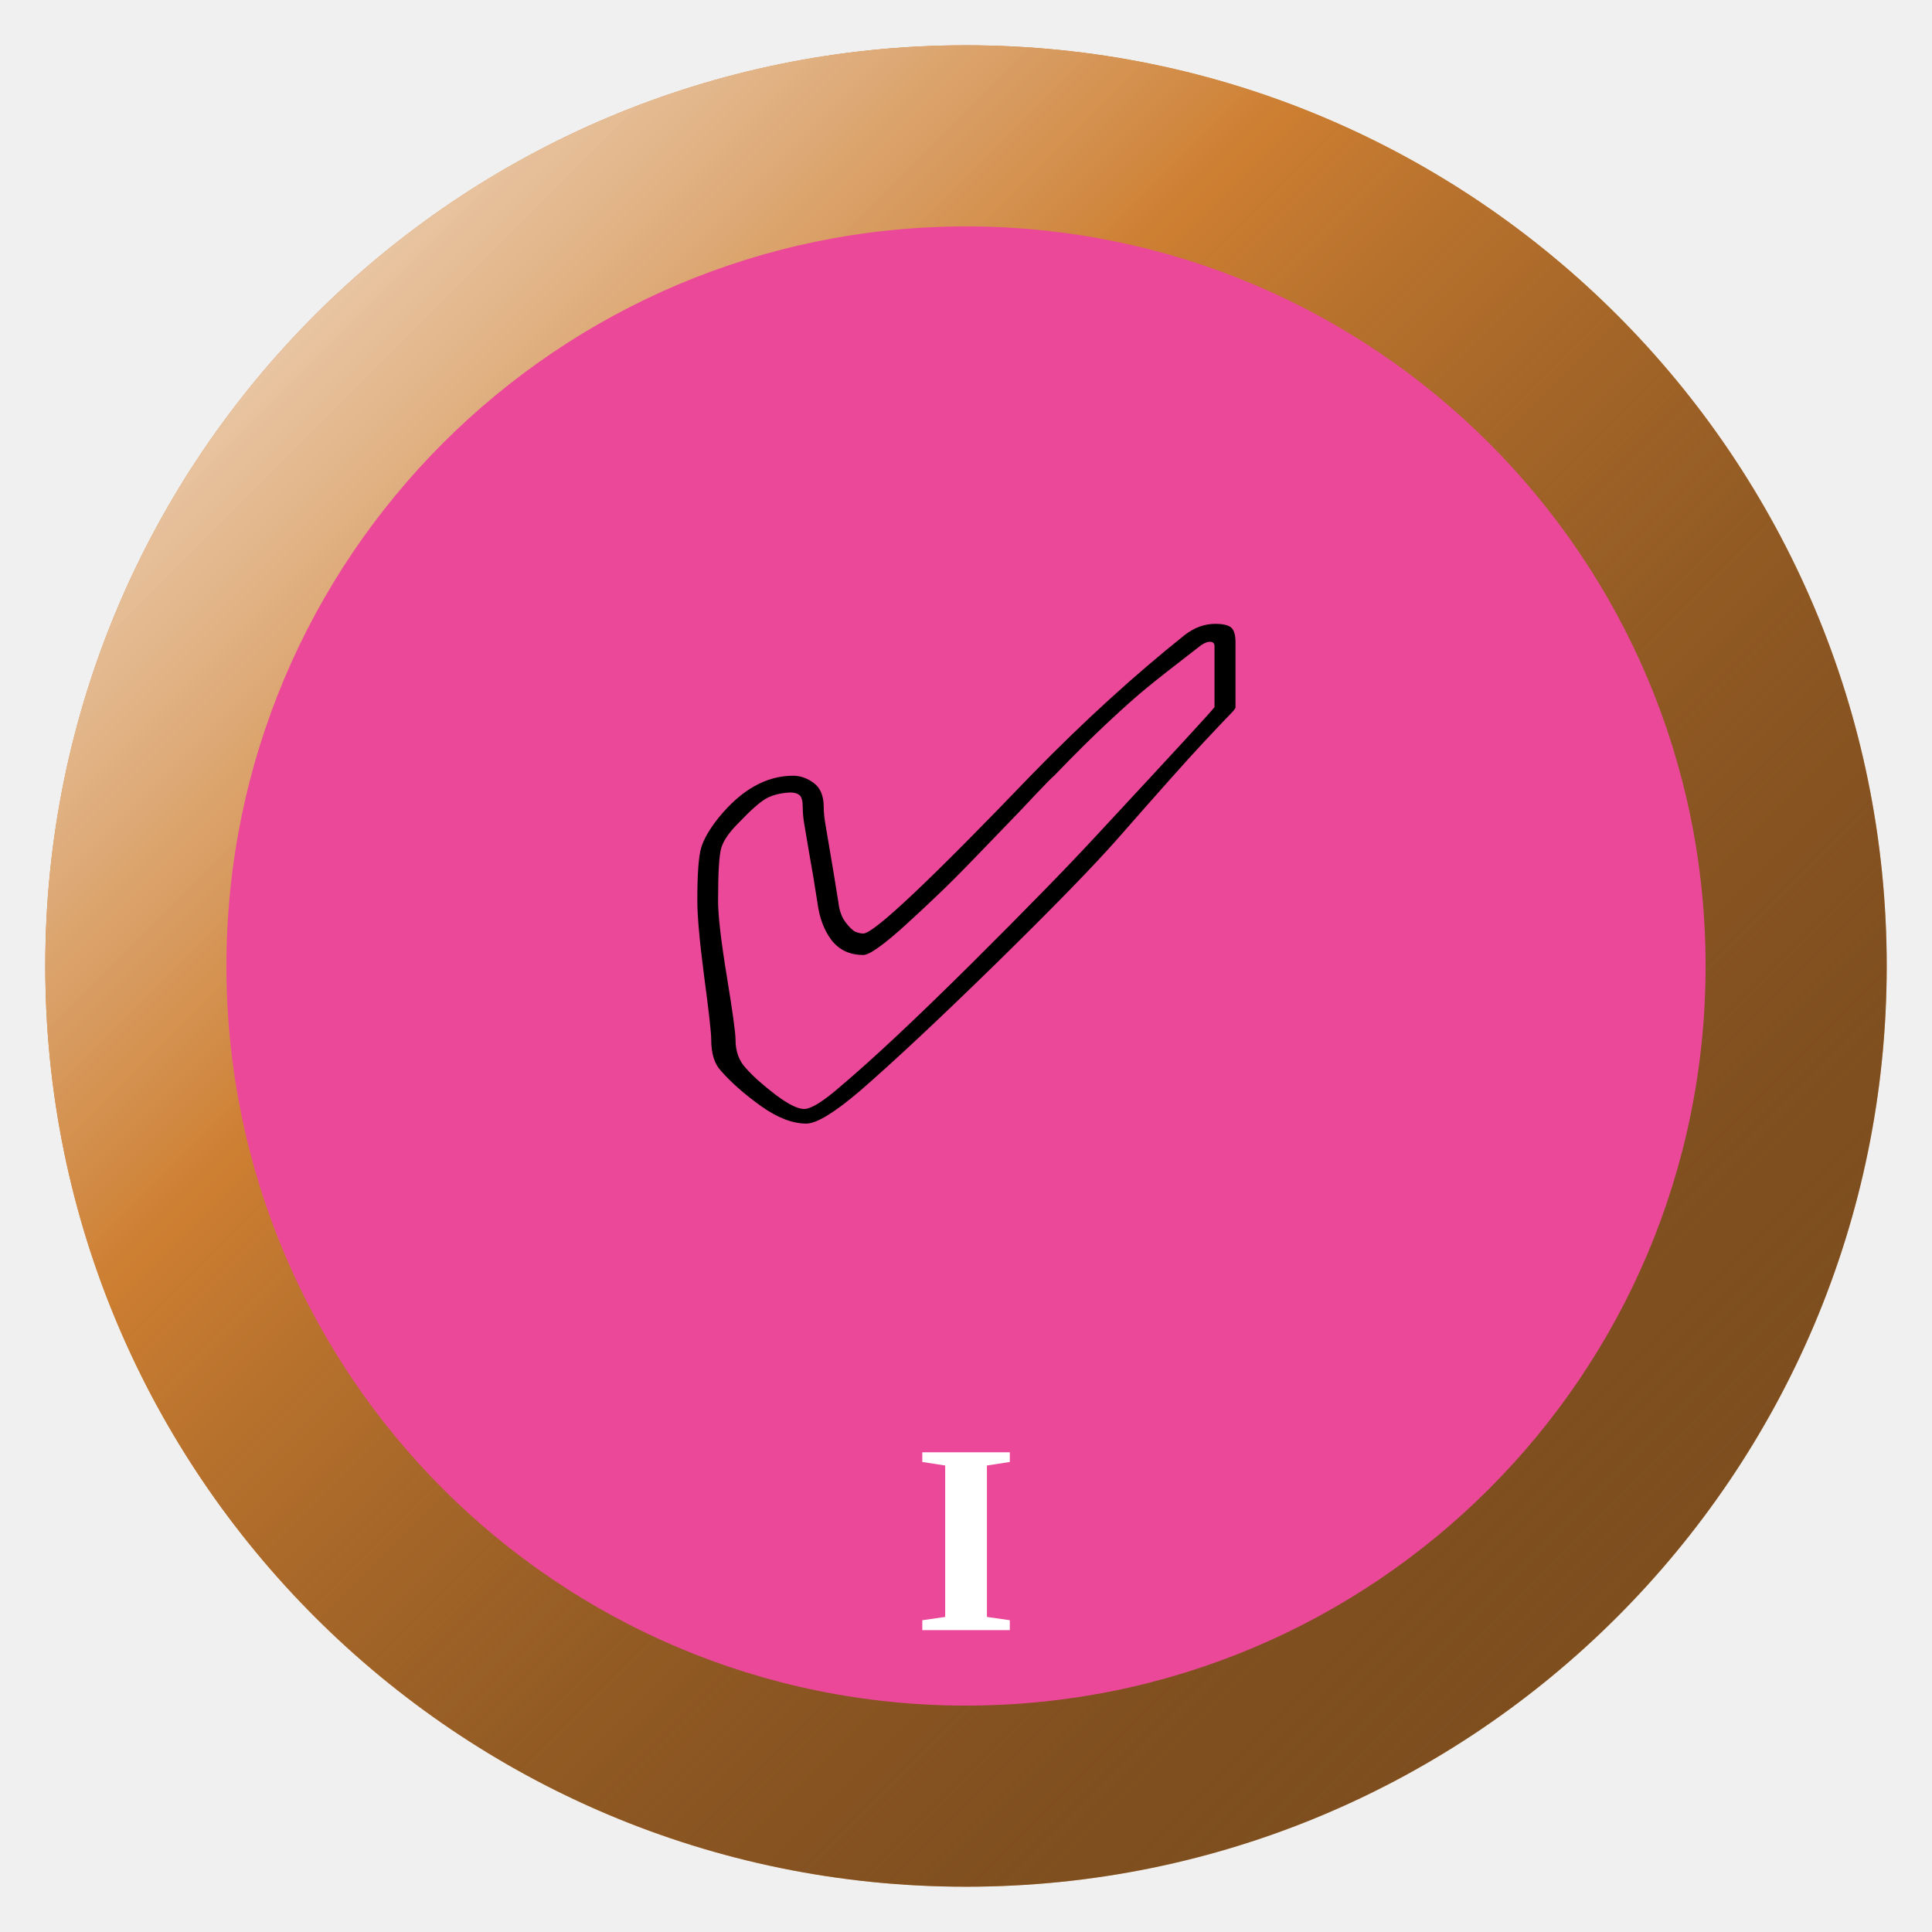
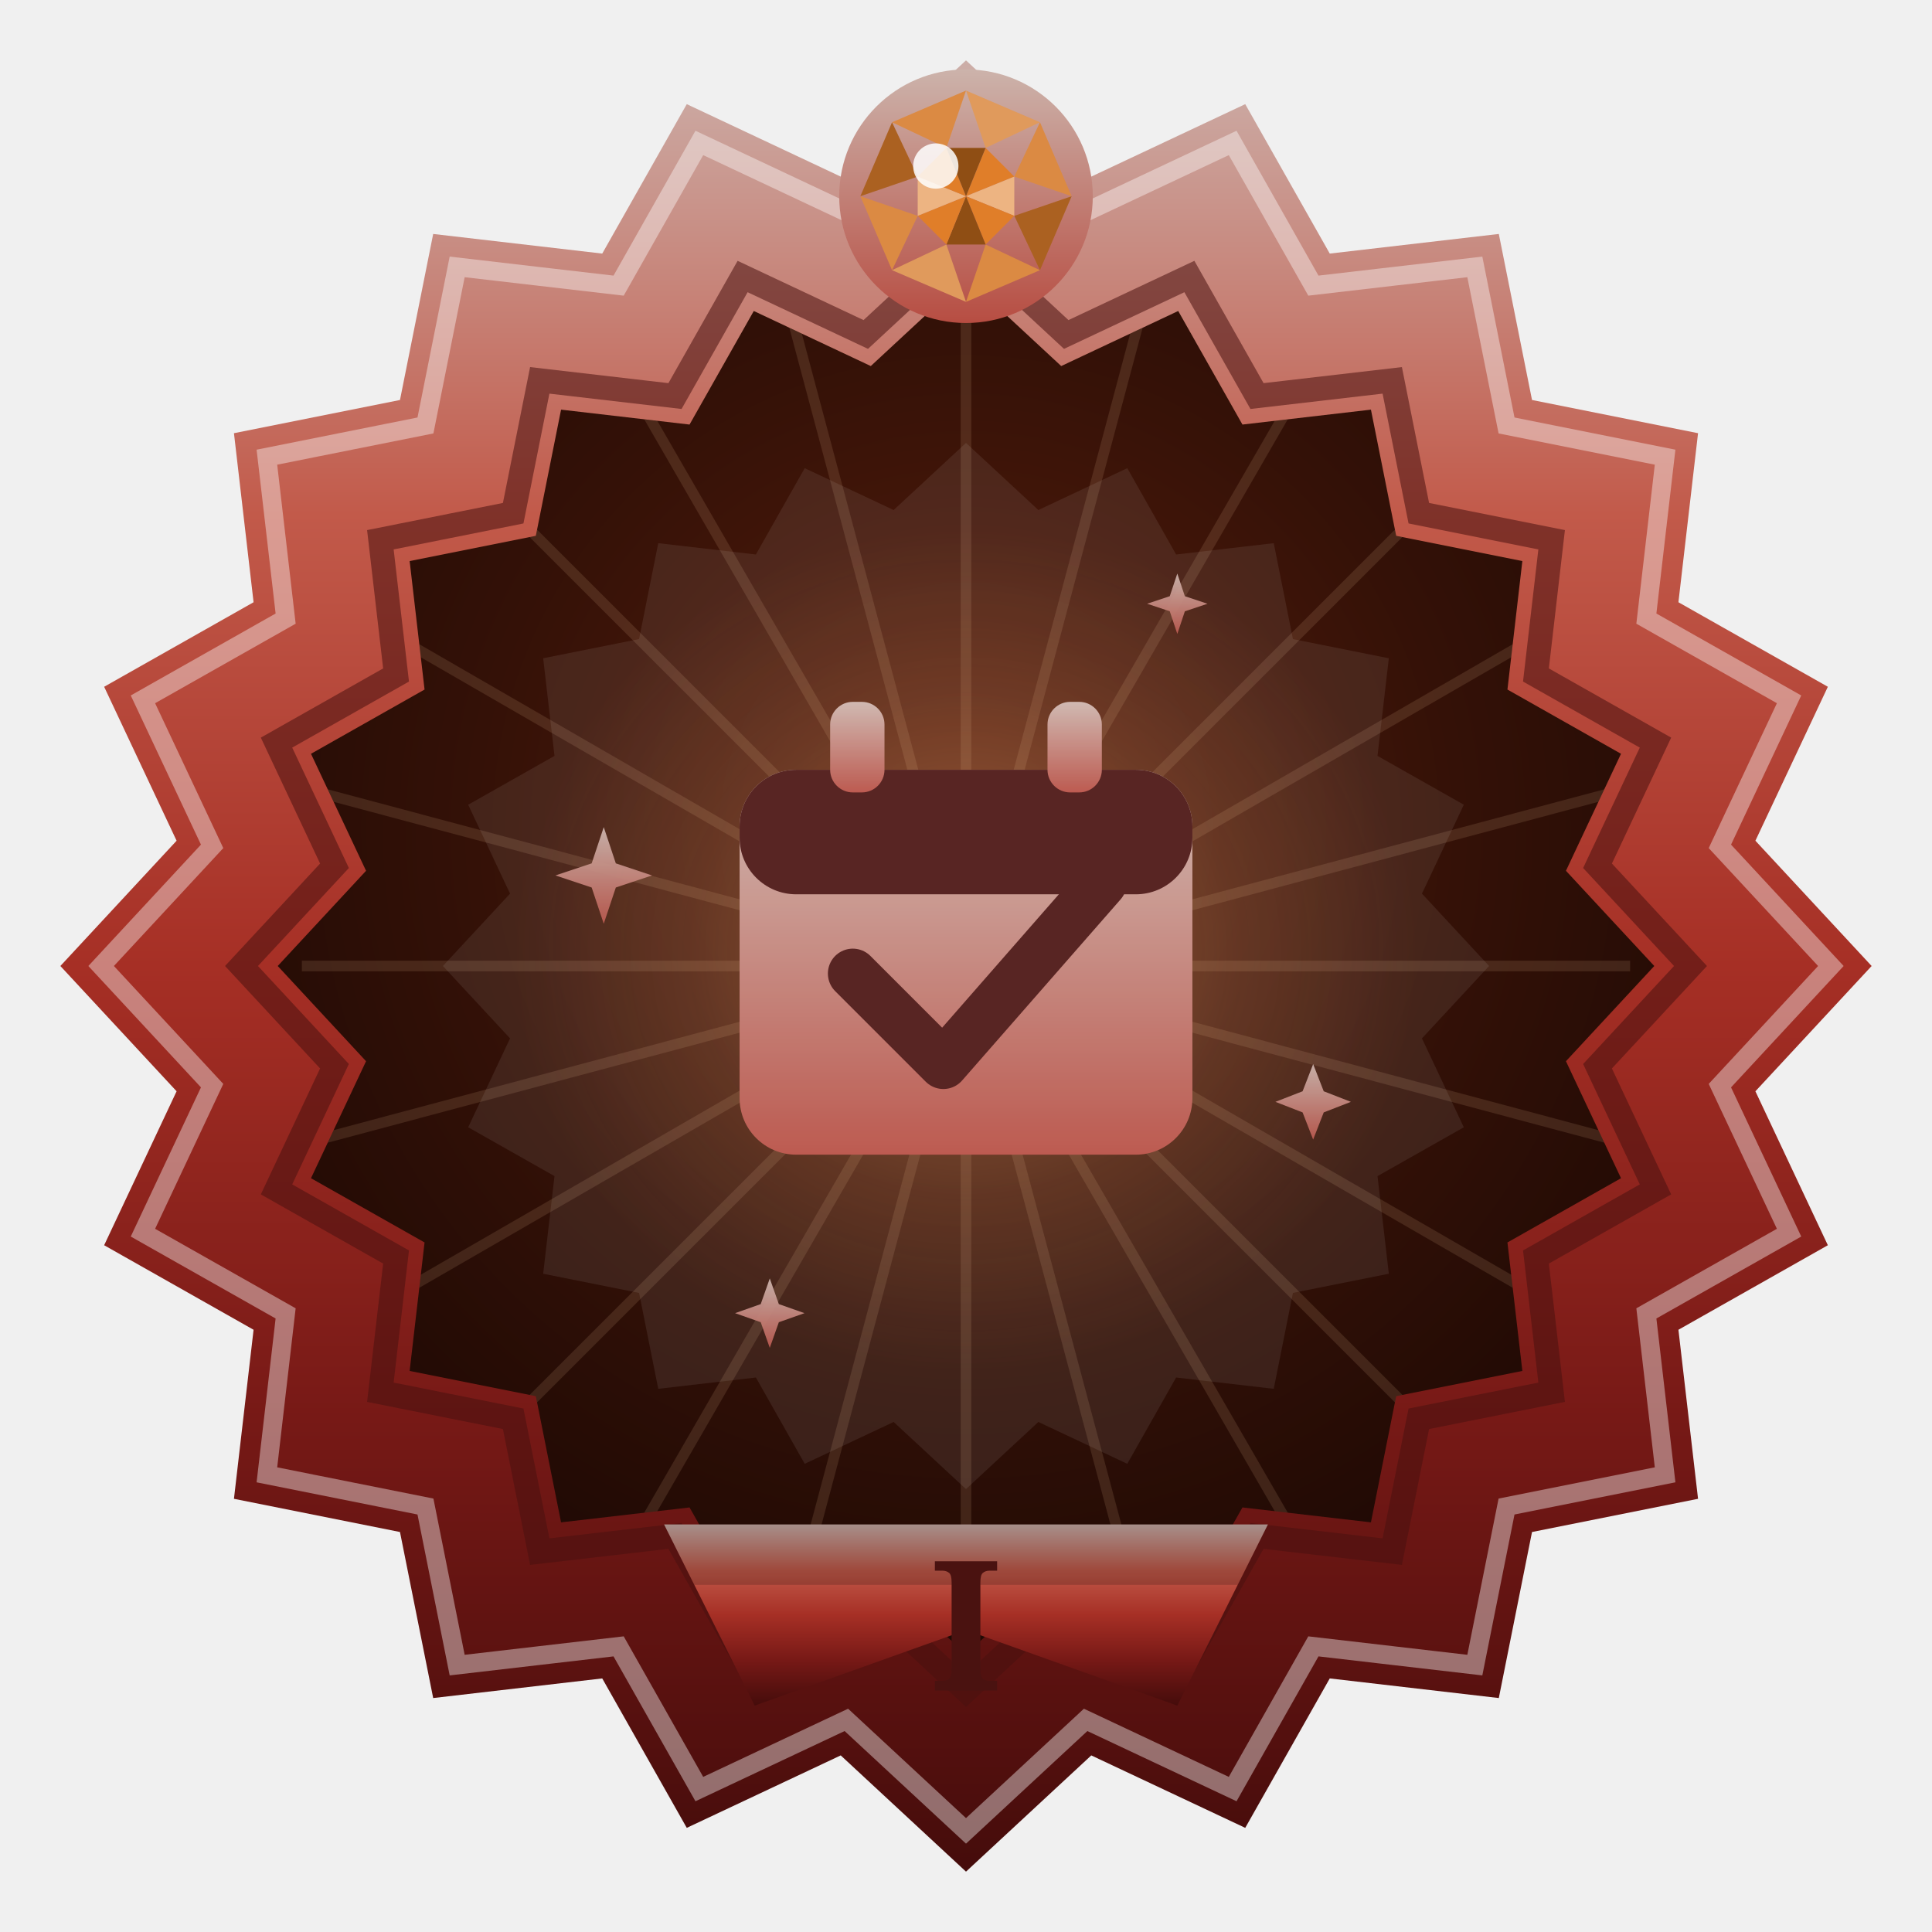
<svg xmlns="http://www.w3.org/2000/svg" viewBox="0 0 128 128">
  <defs>
-     <linearGradient id="metal_consistency_1" x1="0" y1="0" x2="1" y2="1">
-       <stop offset="0" stop-color="#ffffff" stop-opacity="0.85" />
-       <stop offset="0.35" stop-color="#cd7f32" />
-       <stop offset="1" stop-color="#000000" stop-opacity="0.35" />
+     <linearGradient id="ringg" x1="0" y1="0" x2="0" y2="1">
+       <stop offset="0.000" stop-color="#ccaea8" />
+       <stop offset="0.250" stop-color="#c25a4a" />
+       <stop offset="0.500" stop-color="#a62f25" />
+       <stop offset="0.750" stop-color="#771916" />
+       <stop offset="1.000" stop-color="#450c0b" />
    </linearGradient>
+     <linearGradient id="gg" x1="0" y1="0" x2="0" y2="1">
+       <stop offset="0.000" stop-color="#ccb3ab" />
+       <stop offset="1.000" stop-color="#b74d42" />
+     </linearGradient>
+     <radialGradient id="enamel" cx="0.5" cy="0.4" r="0.72">
+       <stop offset="0.000" stop-color="#5a1e0c" />
+       <stop offset="0.500" stop-color="#341107" />
+       <stop offset="1.000" stop-color="#160603" />
+     </radialGradient>
+     <radialGradient id="glow" cx="0.5" cy="0.5" r="0.5">
+       <stop offset="0" stop-color="hsl(28 85% 72%)" stop-opacity=".38" />
+       <stop offset="0.6" stop-color="hsl(28 80% 60%)" stop-opacity=".12" />
+       <stop offset="1" stop-color="hsl(28 80% 60%)" stop-opacity="0" />
+     </radialGradient>
+     <clipPath id="en-consistency-1">
+       <path d="M64.0 4.0L72.3 11.7L82.5 6.9L88.1 16.8L99.3 15.5L101.5 26.5L112.5 28.7L111.2 39.9L121.1 45.5L116.3 55.7L124.0 64.0L116.3 72.3L121.1 82.5L111.2 88.1L112.5 99.3L101.5 101.5L99.3 112.5L88.1 111.2L82.5 121.1L72.3 116.3L64.0 124.0L55.7 116.3L45.5 121.1L39.9 111.2L28.7 112.5L26.5 101.5L15.5 99.3L16.8 88.1L6.9 82.5L11.7 72.3L4.0 64.0L11.7 55.7L6.9 45.5L16.8 39.9L15.5 28.7L26.5 26.5L28.7 15.5L39.9 16.8L45.5 6.9L55.7 11.7Z" transform="translate(64 64) scale(0.76) translate(-64 -64)" />
+     </clipPath>
  </defs>
-   <circle cx="64" cy="64" r="61" fill="#cd7f32" />
-   <circle cx="64" cy="64" r="61" fill="url(#metal_consistency_1)" />
-   <circle cx="64" cy="64" r="49" fill="#ec4899" />
-   <text x="64" y="60" font-size="46" text-anchor="middle" dominant-baseline="central">✅</text>
-   <text x="64" y="108" font-size="18" font-weight="bold" fill="#ffffff" text-anchor="middle">I</text>
+   <path d="M64.0 4.0L72.3 11.7L82.5 6.9L88.1 16.8L99.3 15.5L101.5 26.5L112.5 28.7L111.2 39.9L121.1 45.5L116.3 55.7L124.0 64.0L116.3 72.3L121.1 82.5L111.2 88.1L112.5 99.3L101.5 101.5L99.3 112.5L88.1 111.2L82.5 121.1L72.3 116.3L64.0 124.0L55.7 116.3L45.5 121.1L39.9 111.2L28.7 112.5L26.5 101.5L15.5 99.3L16.8 88.1L6.9 82.5L11.7 72.3L4.0 64.0L11.7 55.7L6.9 45.5L16.8 39.9L15.5 28.7L26.5 26.5L28.7 15.5L39.9 16.8L45.5 6.9L55.7 11.7Z" fill="url(#ringg)" />
+   <path d="M64.0 4.0L72.3 11.7L82.5 6.9L88.1 16.8L99.3 15.5L101.5 26.5L112.5 28.7L111.2 39.9L121.1 45.5L116.3 55.7L124.0 64.0L116.3 72.3L121.1 82.5L111.2 88.1L112.5 99.3L101.5 101.5L99.3 112.5L88.1 111.2L82.5 121.1L72.3 116.3L64.0 124.0L55.7 116.3L45.5 121.1L39.9 111.2L28.7 112.5L26.5 101.5L15.5 99.3L16.8 88.1L6.9 82.5L11.7 72.3L4.0 64.0L11.7 55.7L6.9 45.5L16.8 39.9L15.5 28.7L26.5 26.5L28.7 15.5L39.9 16.8L45.5 6.9L55.7 11.7Z" fill="none" stroke="#ffffff" stroke-opacity=".4" stroke-width="1.3" transform="translate(64 64) scale(0.955) translate(-64 -64)" />
+   <path d="M64.0 4.0L72.3 11.7L82.5 6.9L88.1 16.8L99.3 15.5L101.5 26.5L112.5 28.7L111.2 39.9L121.1 45.5L116.3 55.7L124.0 64.0L116.3 72.3L121.1 82.5L111.2 88.1L112.5 99.3L101.5 101.5L99.3 112.5L88.1 111.2L82.5 121.1L72.3 116.3L64.0 124.0L55.7 116.3L45.5 121.1L39.9 111.2L28.7 112.5L26.5 101.5L15.5 99.3L16.8 88.1L6.9 82.5L11.7 72.3L4.0 64.0L11.7 55.7L6.9 45.5L16.8 39.9L15.5 28.7L26.5 26.5L28.7 15.5L39.9 16.8L45.5 6.9L55.7 11.7Z" fill="none" stroke="#4a1210" stroke-opacity=".55" stroke-width="2" transform="translate(64 64) scale(0.8) translate(-64 -64)" />
+   <path d="M64.0 4.0L72.3 11.7L82.5 6.9L88.1 16.8L99.3 15.5L101.5 26.5L112.5 28.7L111.2 39.9L121.1 45.5L116.3 55.7L124.0 64.0L116.3 72.3L121.1 82.5L111.2 88.1L112.5 99.3L101.5 101.5L99.3 112.5L88.1 111.2L82.5 121.1L72.3 116.3L64.0 124.0L55.7 116.3L45.5 121.1L39.9 111.2L28.7 112.5L26.5 101.5L15.5 99.3L16.8 88.1L6.9 82.5L11.7 72.3L4.0 64.0L11.7 55.7L6.9 45.5L16.8 39.9L15.5 28.7L26.5 26.5L28.7 15.5L39.9 16.8L45.5 6.9L55.7 11.7Z" transform="translate(64 64) scale(0.76) translate(-64 -64)" fill="url(#enamel)" />
+   <g clip-path="url(#en-consistency-1)">
+     <line x1="70.0" y1="64.0" x2="108.0" y2="64.0" stroke="hsl(28 65% 74%)" stroke-opacity="0.14" stroke-width="0.7" fill="none" />
+     <line x1="69.8" y1="65.6" x2="106.5" y2="75.4" stroke="hsl(28 65% 74%)" stroke-opacity="0.14" stroke-width="0.7" fill="none" />
+     <line x1="69.2" y1="67.0" x2="102.1" y2="86.0" stroke="hsl(28 65% 74%)" stroke-opacity="0.14" stroke-width="0.7" fill="none" />
+     <line x1="68.2" y1="68.2" x2="95.1" y2="95.1" stroke="hsl(28 65% 74%)" stroke-opacity="0.14" stroke-width="0.7" fill="none" />
+     <line x1="67.0" y1="69.2" x2="86.0" y2="102.1" stroke="hsl(28 65% 74%)" stroke-opacity="0.14" stroke-width="0.7" fill="none" />
+     <line x1="65.6" y1="69.8" x2="75.4" y2="106.5" stroke="hsl(28 65% 74%)" stroke-opacity="0.14" stroke-width="0.7" fill="none" />
+     <line x1="64.0" y1="70.0" x2="64.0" y2="108.0" stroke="hsl(28 65% 74%)" stroke-opacity="0.14" stroke-width="0.7" fill="none" />
+     <line x1="62.4" y1="69.8" x2="52.6" y2="106.5" stroke="hsl(28 65% 74%)" stroke-opacity="0.14" stroke-width="0.7" fill="none" />
+     <line x1="61.0" y1="69.2" x2="42.0" y2="102.1" stroke="hsl(28 65% 74%)" stroke-opacity="0.14" stroke-width="0.7" fill="none" />
+     <line x1="59.8" y1="68.2" x2="32.9" y2="95.1" stroke="hsl(28 65% 74%)" stroke-opacity="0.14" stroke-width="0.7" fill="none" />
+     <line x1="58.8" y1="67.0" x2="25.9" y2="86.0" stroke="hsl(28 65% 74%)" stroke-opacity="0.14" stroke-width="0.7" fill="none" />
+     <line x1="58.2" y1="65.6" x2="21.5" y2="75.4" stroke="hsl(28 65% 74%)" stroke-opacity="0.14" stroke-width="0.7" fill="none" />
+     <line x1="58.0" y1="64.0" x2="20.0" y2="64.0" stroke="hsl(28 65% 74%)" stroke-opacity="0.14" stroke-width="0.7" fill="none" />
+     <line x1="58.2" y1="62.4" x2="21.5" y2="52.6" stroke="hsl(28 65% 74%)" stroke-opacity="0.14" stroke-width="0.7" fill="none" />
+     <line x1="58.8" y1="61.0" x2="25.9" y2="42.0" stroke="hsl(28 65% 74%)" stroke-opacity="0.14" stroke-width="0.7" fill="none" />
+     <line x1="59.8" y1="59.8" x2="32.9" y2="32.9" stroke="hsl(28 65% 74%)" stroke-opacity="0.14" stroke-width="0.7" fill="none" />
+     <line x1="61.0" y1="58.8" x2="42.0" y2="25.9" stroke="hsl(28 65% 74%)" stroke-opacity="0.14" stroke-width="0.7" fill="none" />
+     <line x1="62.4" y1="58.2" x2="52.6" y2="21.5" stroke="hsl(28 65% 74%)" stroke-opacity="0.14" stroke-width="0.7" fill="none" />
+     <line x1="64.0" y1="58.0" x2="64.0" y2="20.0" stroke="hsl(28 65% 74%)" stroke-opacity="0.14" stroke-width="0.7" fill="none" />
+     <line x1="65.6" y1="58.2" x2="75.4" y2="21.5" stroke="hsl(28 65% 74%)" stroke-opacity="0.14" stroke-width="0.7" fill="none" />
+     <line x1="67.0" y1="58.8" x2="86.0" y2="25.9" stroke="hsl(28 65% 74%)" stroke-opacity="0.14" stroke-width="0.7" fill="none" />
+     <line x1="68.2" y1="59.8" x2="95.1" y2="32.9" stroke="hsl(28 65% 74%)" stroke-opacity="0.14" stroke-width="0.7" fill="none" />
+     <line x1="69.2" y1="61.0" x2="102.1" y2="42.0" stroke="hsl(28 65% 74%)" stroke-opacity="0.14" stroke-width="0.7" fill="none" />
+     <line x1="69.8" y1="62.4" x2="106.5" y2="52.6" stroke="hsl(28 65% 74%)" stroke-opacity="0.14" stroke-width="0.7" fill="none" />
+     <ellipse cx="64" cy="63" rx="30" ry="28" fill="url(#glow)" />
+   </g>
+   <g transform="translate(64 63) scale(1.5)" stroke-linejoin="round" stroke-linecap="round">
+     <rect x="-10" y="-8" width="20" height="17" rx="2.5" fill="url(#gg)" />
+     <rect x="-10" y="-8" width="20" height="5.5" rx="2.5" fill="#4a1210" />
+     <rect x="-6" y="-11" width="2.4" height="4" rx="1" fill="url(#gg)" />
+     <rect x="3.6" y="-11" width="2.4" height="4" rx="1" fill="url(#gg)" />
+     <path d="M-5 1 L-1 5 L6 -3" stroke="#4a1210" stroke-width="2.2" fill="none" stroke-linecap="round" stroke-linejoin="round" />
+   </g>
+   <g clip-path="url(#en-consistency-1)" opacity=".92">
+     <path d="M40.0 54.8 L40.8 57.2 L43.2 58.0 L40.8 58.8 L40.0 61.2 L39.2 58.8 L36.8 58.0 L39.2 57.2 Z" fill="url(#gg)" />
+     <path d="M87.0 70.5 L87.7 72.3 L89.5 73.0 L87.7 73.7 L87.0 75.5 L86.3 73.7 L84.5 73.0 L86.3 72.3 Z" fill="url(#gg)" />
+     <path d="M78.0 38.0 L78.5 39.5 L80.0 40.0 L78.5 40.5 L78.0 42.0 L77.5 40.5 L76.0 40.0 L77.5 39.5 Z" fill="url(#gg)" />
+     <path d="M51.0 84.7 L51.6 86.4 L53.3 87.0 L51.6 87.6 L51.0 89.3 L50.4 87.6 L48.7 87.0 L50.4 86.4 Z" fill="url(#gg)" />
+   </g>
+   <path d="M64.0 4.0L72.3 11.7L82.5 6.9L88.1 16.8L99.3 15.5L101.5 26.5L112.5 28.7L111.2 39.9L121.1 45.5L116.3 55.7L124.0 64.0L116.3 72.3L121.1 82.5L111.2 88.1L112.5 99.3L101.5 101.5L99.3 112.5L88.1 111.2L82.5 121.1L72.3 116.3L64.0 124.0L55.7 116.3L45.5 121.1L39.9 111.2L28.7 112.5L26.5 101.5L15.5 99.3L16.8 88.1L6.9 82.5L11.7 72.3L4.0 64.0L11.7 55.7L6.9 45.5L16.8 39.9L15.5 28.7L26.5 26.5L28.7 15.5L39.9 16.8L45.5 6.9L55.7 11.7Z" transform="translate(64 64) scale(0.76) translate(-64 -64)" fill="#ffffff" fill-opacity=".08" clip-path="url(#en-consistency-1)" />
+   <circle cx="64.0" cy="13.0" r="8.4" fill="url(#gg)" />
+   <polygon points="64.0 6.0 68.9 8.1 65.3 9.8" fill="hsl(28 68% 62%)" />
+   <polygon points="68.9 8.1 71.0 13.0 67.2 11.7" fill="hsl(28 68% 56%)" />
+   <polygon points="71.0 13.0 68.9 17.9 67.2 14.3" fill="hsl(28 68% 40%)" />
+   <polygon points="68.9 17.9 64.0 20.0 65.3 16.2" fill="hsl(28 68% 56%)" />
+   <polygon points="64.0 20.0 59.1 17.9 62.7 16.2" fill="hsl(28 68% 62%)" />
+   <polygon points="59.1 17.9 57.0 13.0 60.8 14.3" fill="hsl(28 68% 56%)" />
+   <polygon points="57.0 13.0 59.1 8.1 60.8 11.7" fill="hsl(28 68% 40%)" />
+   <polygon points="59.1 8.1 64.0 6.0 62.7 9.8" fill="hsl(28 68% 56%)" />
+   <polygon points="65.3 9.8 67.2 11.7 64.0,13.0" fill="hsl(28 75% 52%)" />
+   <polygon points="67.2 11.7 67.2 14.3 64.0,13.0" fill="hsl(28 75% 72%)" />
+   <polygon points="67.2 14.3 65.3 16.2 64.0,13.0" fill="hsl(28 75% 52%)" />
+   <polygon points="65.3 16.2 62.7 16.2 64.0,13.0" fill="hsl(28 75% 32%)" />
+   <polygon points="62.7 16.2 60.8 14.3 64.0,13.0" fill="hsl(28 75% 52%)" />
+   <polygon points="60.8 14.3 60.8 11.7 64.0,13.0" fill="hsl(28 75% 72%)" />
+   <polygon points="60.8 11.7 62.7 9.8 64.0,13.0" fill="hsl(28 75% 52%)" />
+   <polygon points="62.7 9.8 65.3 9.8 64.0,13.0" fill="hsl(28 75% 32%)" />
+   <circle cx="62.0" cy="11.0" r="1.5" fill="#fff" fill-opacity=".85" />
+   <path d="M44 101 h40 l-6 12 -14 -5 -14 5 Z" fill="url(#ringg)" />
+   <path d="M44 101 h40 l-2 4 h-36 Z" fill="#000" fill-opacity=".18" />
+   <text x="64" y="112" text-anchor="middle" font-size="12" font-weight="700" font-family="Georgia,serif" fill="#4a1210">I</text>
</svg>
